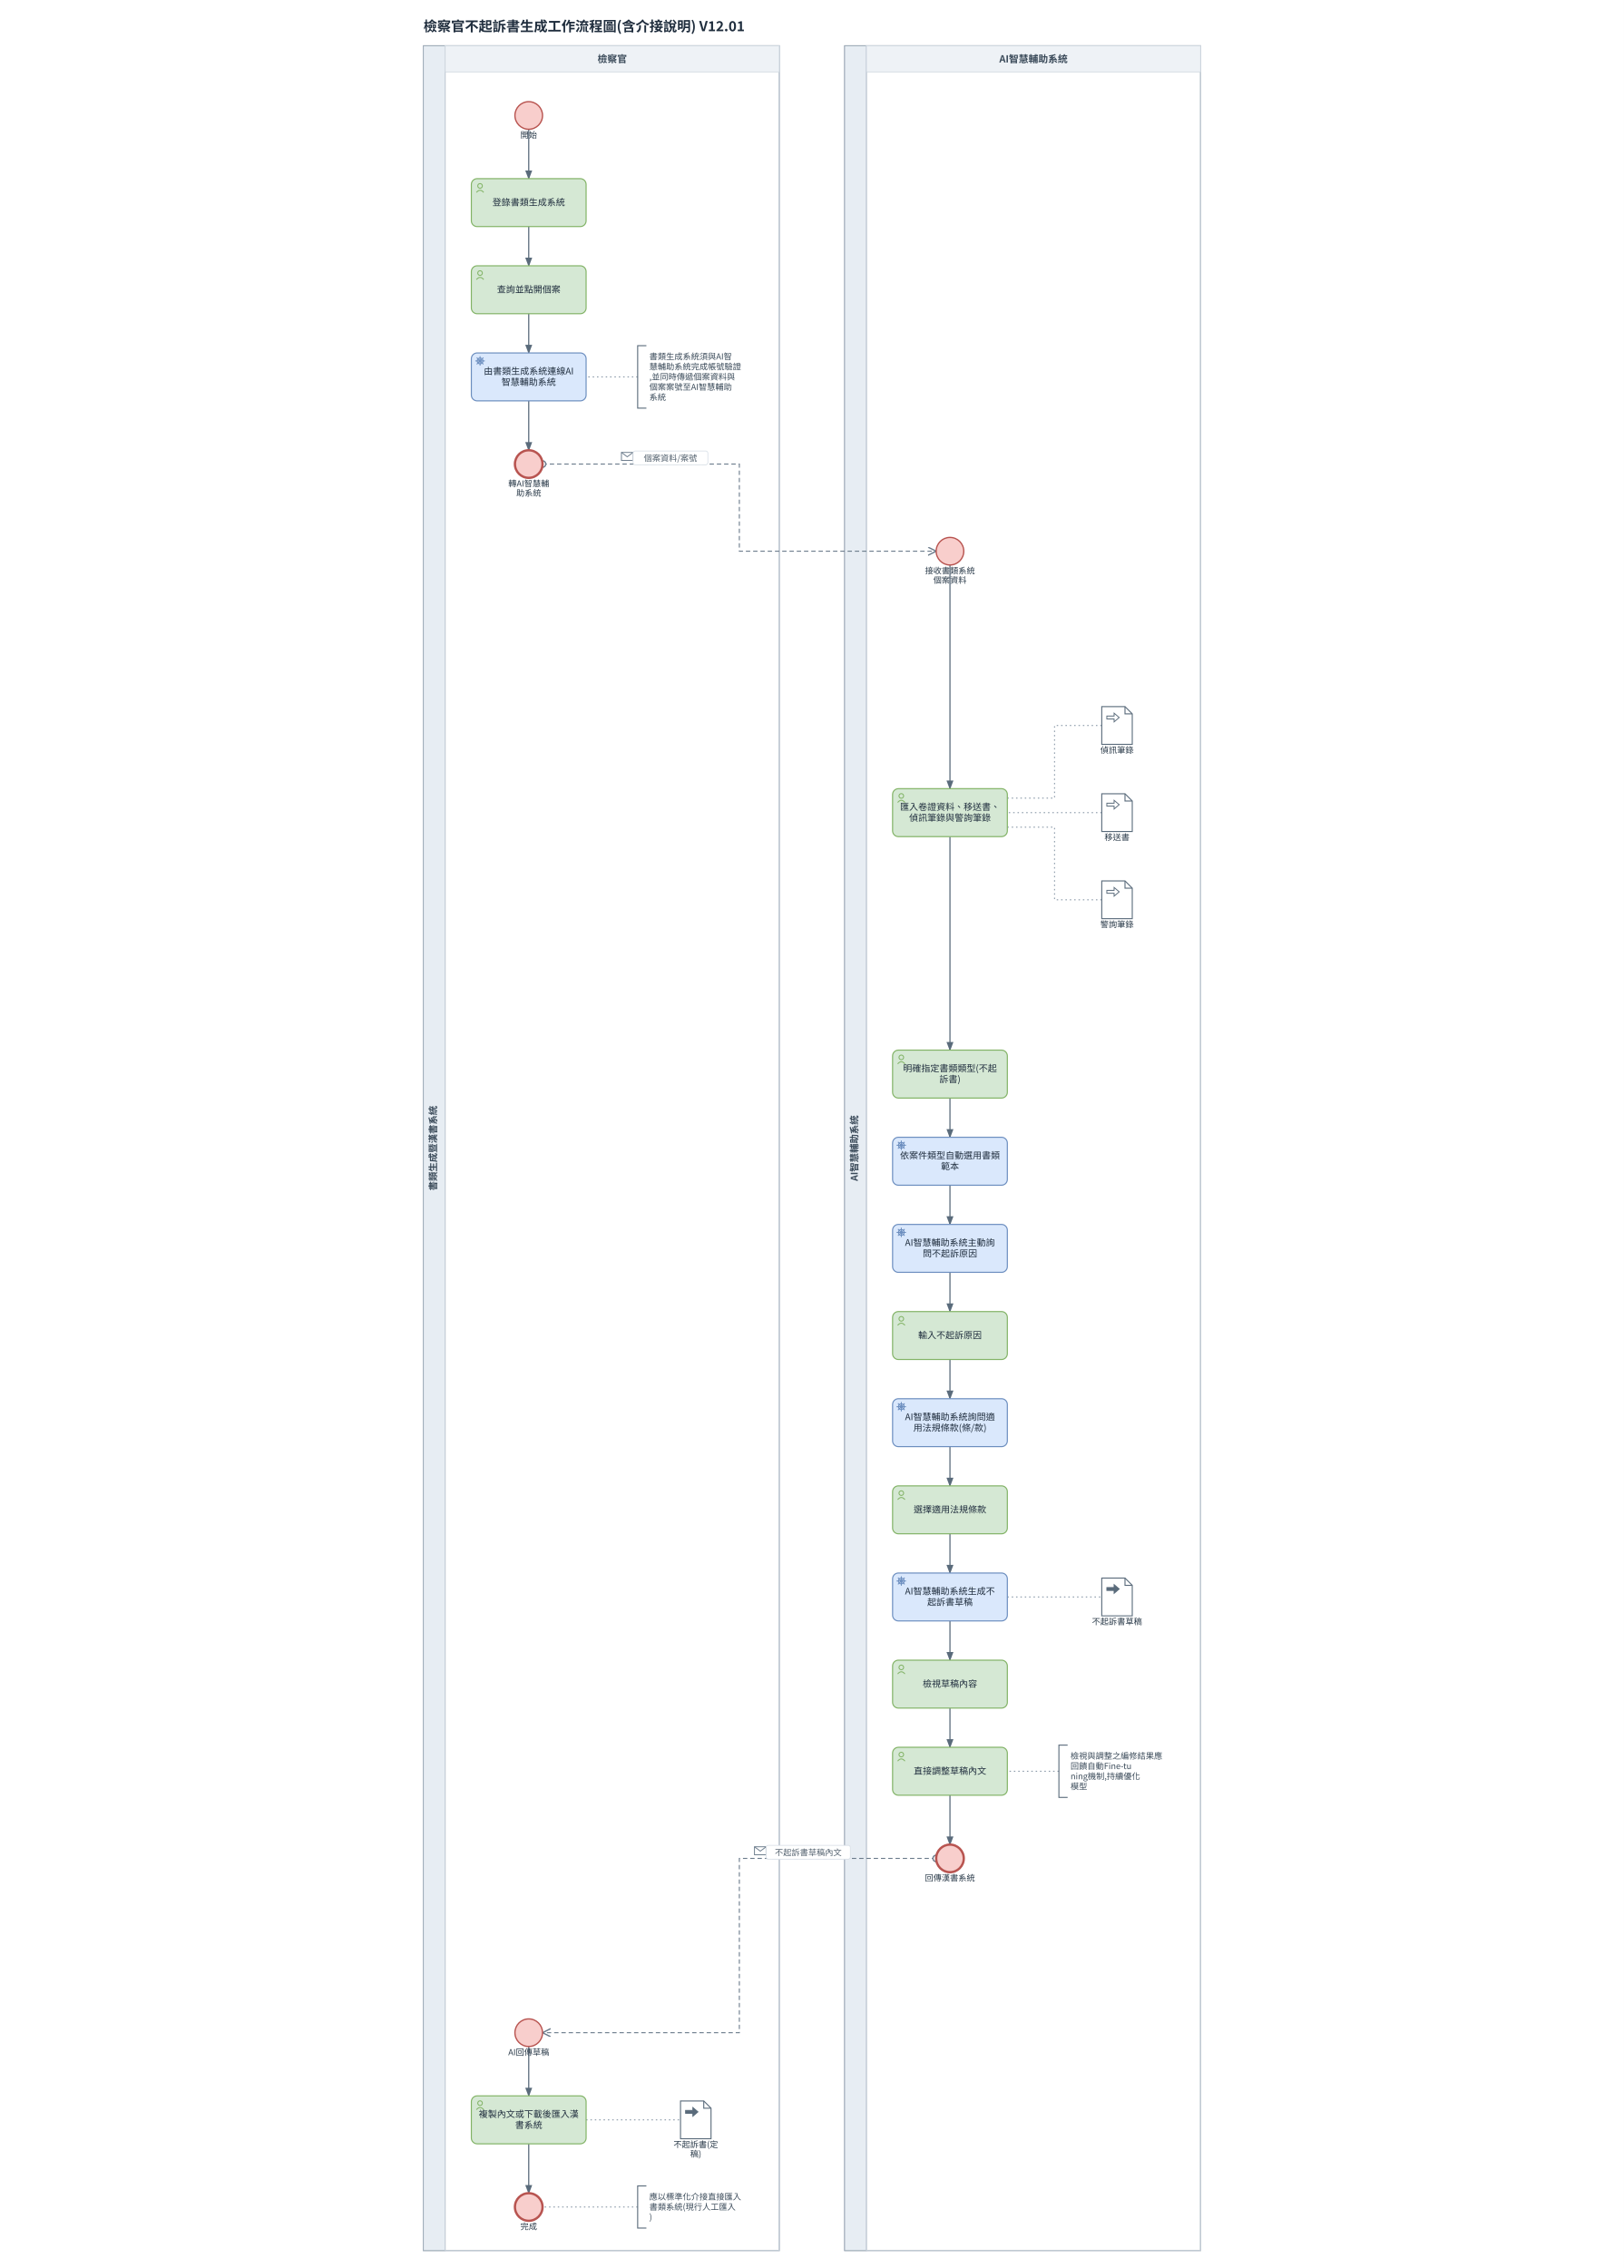
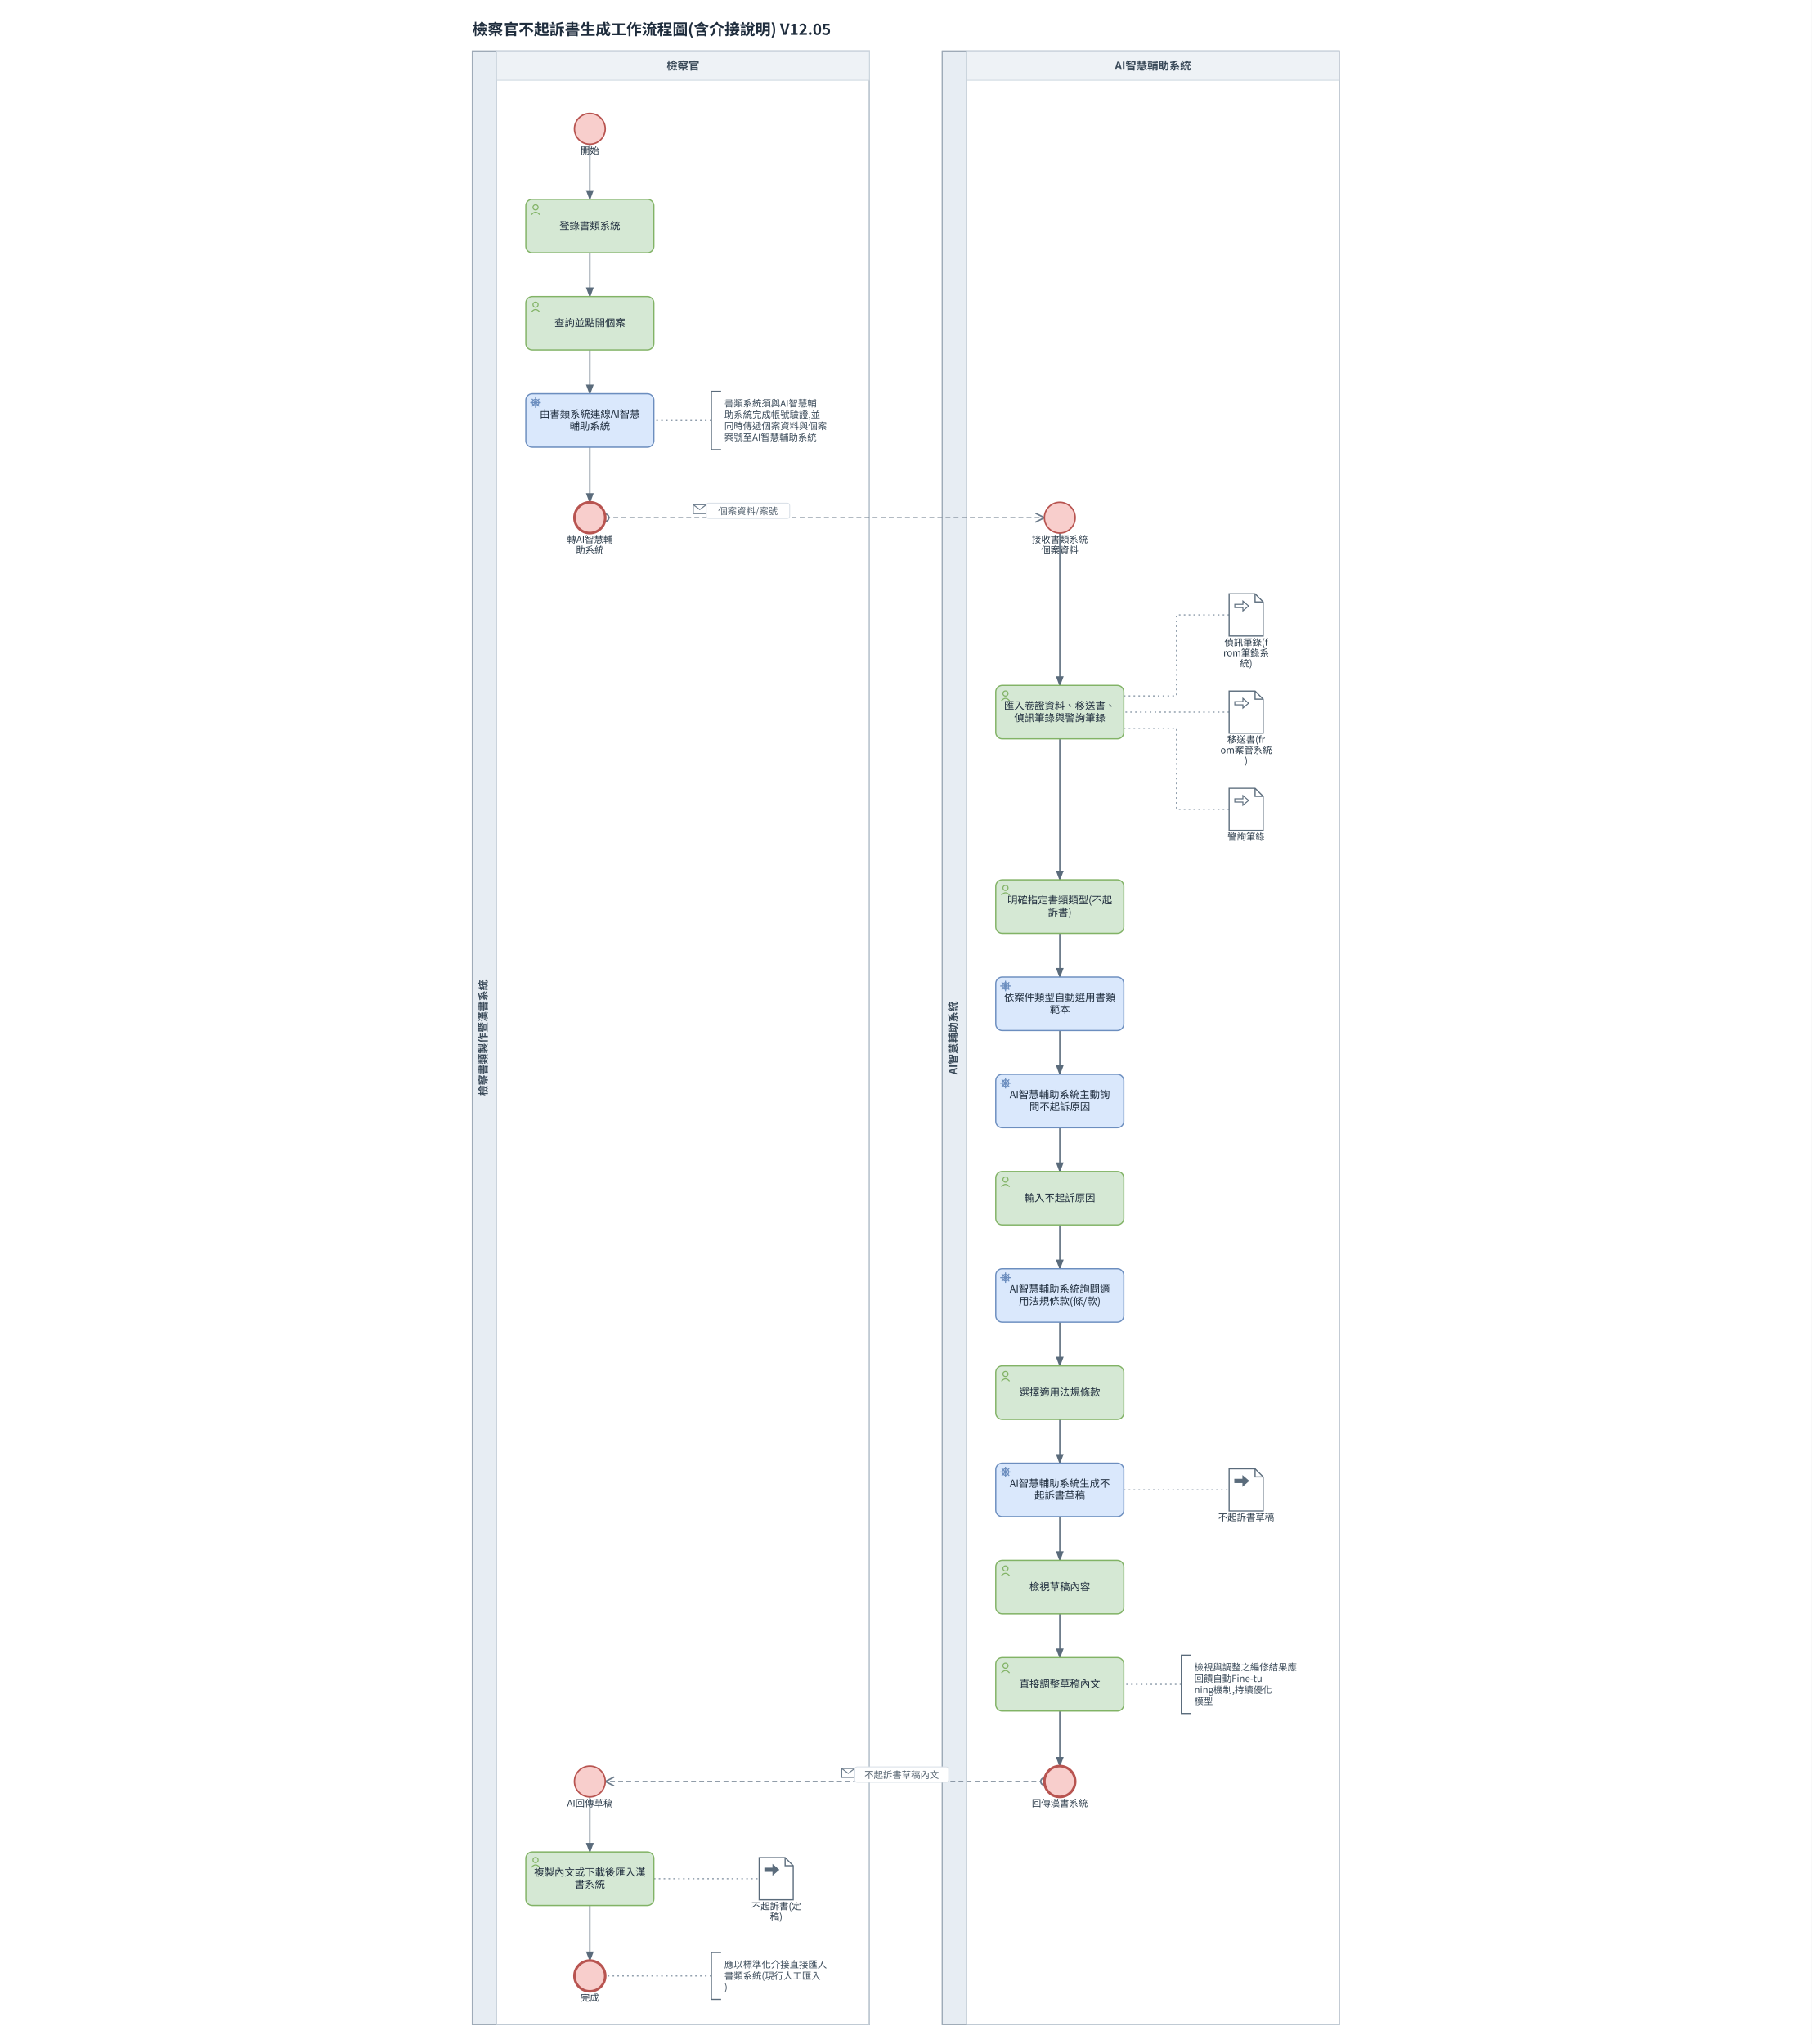
- <svg xmlns="http://www.w3.org/2000/svg" role="img" aria-label="檢察官不起訴書生成工作流程圖(含介接說明) V12.01" viewBox="-443 7 2236 3123" data-pad="capped" font-family="Microsoft JhengHei, PingFang TC, Noto Sans CJK TC, sans-serif">
-   <rect x="-443" y="7" width="2236" height="3123" fill="#ffffff" />
-   <text x="140" y="50" font-size="19" font-weight="bold" fill="#1f2d3d">檢察官不起訴書生成工作流程圖(含介接說明) V12.01</text>
+ <svg xmlns="http://www.w3.org/2000/svg" role="img" aria-label="檢察官不起訴書生成工作流程圖(含介接說明) V12.05" viewBox="-443 7 2236 2523" data-pad="capped" font-family="Microsoft JhengHei, PingFang TC, Noto Sans CJK TC, sans-serif">
+   <rect x="-443" y="7" width="2236" height="2523" fill="#ffffff" />
+   <text x="140" y="50" font-size="19" font-weight="bold" fill="#1f2d3d">檢察官不起訴書生成工作流程圖(含介接說明) V12.05</text>
  <defs>
    <marker id="arr" markerWidth="9" markerHeight="9" refX="7" refY="3" orient="auto" markerUnits="strokeWidth">
      <path d="M0,0 L8,3 L0,6 Z" fill="#5a6b7b" />
    </marker>
    <marker id="mfarr" markerWidth="11" markerHeight="11" refX="8" refY="4" orient="auto" markerUnits="strokeWidth">
      <path d="M0,0 L8,4 L0,8" fill="none" stroke="#6b7b8b" stroke-width="1.3" />
    </marker>
    <marker id="mfdot" markerWidth="10" markerHeight="10" refX="5" refY="5" orient="auto" markerUnits="strokeWidth">
      <circle cx="5" cy="5" r="3.2" fill="#fff" stroke="#6b7b8b" stroke-width="1.3" />
    </marker>
  </defs>
-   <rect x="140" y="70" width="490" height="3036" fill="none" stroke="#9aa7b4" stroke-width="1.5" />
-   <rect x="140" y="70" width="30" height="3036" fill="#e7edf3" stroke="#9aa7b4" />
-   <text x="158" y="1588.0" font-size="13" font-weight="bold" fill="#3a4a59" text-anchor="middle" transform="rotate(-90 158 1588.0)">書類生成暨漢書系統</text>
-   <rect x="170" y="70" width="460" height="3036" fill="none" stroke="#cdd6df" />
+   <rect x="140" y="70" width="490" height="2436" fill="none" stroke="#9aa7b4" stroke-width="1.5" />
+   <rect x="140" y="70" width="30" height="2436" fill="#e7edf3" stroke="#9aa7b4" />
+   <text x="158" y="1288.0" font-size="13" font-weight="bold" fill="#3a4a59" text-anchor="middle" transform="rotate(-90 158 1288.0)">檢察書類製作暨漢書系統</text>
+   <rect x="170" y="70" width="460" height="2436" fill="none" stroke="#cdd6df" />
  <rect x="170" y="70" width="460" height="36" fill="#eef2f6" stroke="#cdd6df" />
  <text x="400.0" y="93" font-size="13.5" font-weight="bold" fill="#3a4a59" text-anchor="middle">檢察官</text>
-   <rect x="720" y="70" width="490" height="3036" fill="none" stroke="#9aa7b4" stroke-width="1.5" />
-   <rect x="720" y="70" width="30" height="3036" fill="#e7edf3" stroke="#9aa7b4" />
-   <text x="738" y="1588.0" font-size="13" font-weight="bold" fill="#3a4a59" text-anchor="middle" transform="rotate(-90 738 1588.0)">AI智慧輔助系統</text>
-   <rect x="750" y="70" width="460" height="3036" fill="none" stroke="#cdd6df" />
+   <rect x="720" y="70" width="490" height="2436" fill="none" stroke="#9aa7b4" stroke-width="1.5" />
+   <rect x="720" y="70" width="30" height="2436" fill="#e7edf3" stroke="#9aa7b4" />
+   <text x="738" y="1288.0" font-size="13" font-weight="bold" fill="#3a4a59" text-anchor="middle" transform="rotate(-90 738 1288.0)">AI智慧輔助系統</text>
+   <rect x="750" y="70" width="460" height="2436" fill="none" stroke="#cdd6df" />
  <rect x="750" y="70" width="460" height="36" fill="#eef2f6" stroke="#cdd6df" />
  <text x="980.0" y="93" font-size="13.5" font-weight="bold" fill="#3a4a59" text-anchor="middle">AI智慧輔助系統</text>
  <path d="M285,185 L285,253" fill="none" stroke="#5a6b7b" stroke-width="1.6" marker-end="url(#arr)" />
  <path d="M285,319 L285,373" fill="none" stroke="#5a6b7b" stroke-width="1.6" marker-end="url(#arr)" />
  <path d="M285,439 L285,493" fill="none" stroke="#5a6b7b" stroke-width="1.6" marker-end="url(#arr)" />
  <path d="M285,559 L285,627" fill="none" stroke="#5a6b7b" stroke-width="1.6" marker-end="url(#arr)" />
-   <path d="M285,2825 L285,2893" fill="none" stroke="#5a6b7b" stroke-width="1.6" marker-end="url(#arr)" />
-   <path d="M285,2959 L285,3027" fill="none" stroke="#5a6b7b" stroke-width="1.6" marker-end="url(#arr)" />
-   <path d="M364,2926 L494,2926" fill="none" stroke="#8a99a8" stroke-width="1.4" stroke-dasharray="2,4" />
+   <path d="M285,2225 L285,2293" fill="none" stroke="#5a6b7b" stroke-width="1.6" marker-end="url(#arr)" />
+   <path d="M285,2359 L285,2427" fill="none" stroke="#5a6b7b" stroke-width="1.6" marker-end="url(#arr)" />
+   <path d="M364,2326 L494,2326" fill="none" stroke="#8a99a8" stroke-width="1.4" stroke-dasharray="2,4" />
  <path d="M435,526 L364,526" fill="none" stroke="#8a99a8" stroke-width="1.4" stroke-dasharray="2,4" />
-   <path d="M435,3046 L304,3046" fill="none" stroke="#8a99a8" stroke-width="1.4" stroke-dasharray="2,4" />
-   <path d="M865,785 L865,1093" fill="none" stroke="#5a6b7b" stroke-width="1.6" marker-end="url(#arr)" />
-   <path d="M865,1159 L865,1453" fill="none" stroke="#5a6b7b" stroke-width="1.6" marker-end="url(#arr)" />
+   <path d="M435,2446 L304,2446" fill="none" stroke="#8a99a8" stroke-width="1.4" stroke-dasharray="2,4" />
+   <path d="M865,665 L865,853" fill="none" stroke="#5a6b7b" stroke-width="1.6" marker-end="url(#arr)" />
+   <path d="M865,919 L865,1093" fill="none" stroke="#5a6b7b" stroke-width="1.6" marker-end="url(#arr)" />
+   <path d="M865,1159 L865,1213" fill="none" stroke="#5a6b7b" stroke-width="1.6" marker-end="url(#arr)" />
+   <path d="M865,1279 L865,1333" fill="none" stroke="#5a6b7b" stroke-width="1.6" marker-end="url(#arr)" />
+   <path d="M865,1399 L865,1453" fill="none" stroke="#5a6b7b" stroke-width="1.6" marker-end="url(#arr)" />
  <path d="M865,1519 L865,1573" fill="none" stroke="#5a6b7b" stroke-width="1.6" marker-end="url(#arr)" />
  <path d="M865,1639 L865,1693" fill="none" stroke="#5a6b7b" stroke-width="1.6" marker-end="url(#arr)" />
  <path d="M865,1759 L865,1813" fill="none" stroke="#5a6b7b" stroke-width="1.6" marker-end="url(#arr)" />
  <path d="M865,1879 L865,1933" fill="none" stroke="#5a6b7b" stroke-width="1.6" marker-end="url(#arr)" />
  <path d="M865,1999 L865,2053" fill="none" stroke="#5a6b7b" stroke-width="1.6" marker-end="url(#arr)" />
-   <path d="M865,2119 L865,2173" fill="none" stroke="#5a6b7b" stroke-width="1.6" marker-end="url(#arr)" />
-   <path d="M865,2239 L865,2293" fill="none" stroke="#5a6b7b" stroke-width="1.6" marker-end="url(#arr)" />
-   <path d="M865,2359 L865,2413" fill="none" stroke="#5a6b7b" stroke-width="1.6" marker-end="url(#arr)" />
-   <path d="M865,2479 L865,2547" fill="none" stroke="#5a6b7b" stroke-width="1.6" marker-end="url(#arr)" />
-   <path d="M944,2206 L1074,2206" fill="none" stroke="#8a99a8" stroke-width="1.4" stroke-dasharray="2,4" />
-   <path d="M1074,1126 L944,1126" fill="none" stroke="#8a99a8" stroke-width="1.4" stroke-dasharray="2,4" />
-   <path d="M1074,1006 L1009,1006 L1009,1106 L944,1106" fill="none" stroke="#8a99a8" stroke-width="1.4" stroke-dasharray="2,4" />
-   <path d="M1074,1246 L1009,1246 L1009,1146 L944,1146" fill="none" stroke="#8a99a8" stroke-width="1.4" stroke-dasharray="2,4" />
-   <path d="M1015,2446 L944,2446" fill="none" stroke="#8a99a8" stroke-width="1.4" stroke-dasharray="2,4" />
-   <polyline points="304,646 575,646 575,766 846,766" fill="none" stroke="#6b7b8b" stroke-width="1.4" stroke-dasharray="6 4" marker-start="url(#mfdot)" marker-end="url(#mfarr)" />
+   <path d="M865,2119 L865,2187" fill="none" stroke="#5a6b7b" stroke-width="1.6" marker-end="url(#arr)" />
+   <path d="M944,1846 L1074,1846" fill="none" stroke="#8a99a8" stroke-width="1.4" stroke-dasharray="2,4" />
+   <path d="M1074,886 L944,886" fill="none" stroke="#8a99a8" stroke-width="1.4" stroke-dasharray="2,4" />
+   <path d="M1074,766 L1009,766 L1009,866 L944,866" fill="none" stroke="#8a99a8" stroke-width="1.4" stroke-dasharray="2,4" />
+   <path d="M1074,1006 L1009,1006 L1009,906 L944,906" fill="none" stroke="#8a99a8" stroke-width="1.4" stroke-dasharray="2,4" />
+   <path d="M1015,2086 L944,2086" fill="none" stroke="#8a99a8" stroke-width="1.4" stroke-dasharray="2,4" />
+   <polyline points="304,646 575,646 575,646 846,646" fill="none" stroke="#6b7b8b" stroke-width="1.4" stroke-dasharray="6 4" marker-start="url(#mfdot)" marker-end="url(#mfarr)" />
  <rect x="412.65" y="630.0" width="16" height="11" fill="#ffffff" stroke="#6b7b8b" stroke-width="1.2" />
  <path d="M412.65,630.0 L420.65,636.0 L428.65,630.0" fill="none" stroke="#6b7b8b" stroke-width="1.2" />
  <rect x="428.65" y="628.0" width="103" height="19" fill="#fff" stroke="#d7dee6" rx="3" />
  <text x="480.15" y="642.0" font-size="11.5" fill="#52606d" text-anchor="middle">個案資料/案號</text>
-   <polyline points="846,2566 575,2566 575,2806 304,2806" fill="none" stroke="#6b7b8b" stroke-width="1.4" stroke-dasharray="6 4" marker-start="url(#mfdot)" marker-end="url(#mfarr)" />
-   <rect x="595.85" y="2550.0" width="16" height="11" fill="#ffffff" stroke="#6b7b8b" stroke-width="1.2" />
-   <path d="M595.85,2550.0 L603.85,2556.0 L611.85,2550.0" fill="none" stroke="#6b7b8b" stroke-width="1.2" />
-   <rect x="611.85" y="2548.0" width="116" height="19" fill="#fff" stroke="#d7dee6" rx="3" />
-   <text x="669.85" y="2562.0" font-size="11.5" fill="#52606d" text-anchor="middle">不起訴書草稿內文</text>
+   <polyline points="846,2206 575,2206 575,2206 304,2206" fill="none" stroke="#6b7b8b" stroke-width="1.4" stroke-dasharray="6 4" marker-start="url(#mfdot)" marker-end="url(#mfarr)" />
+   <rect x="595.85" y="2190.0" width="16" height="11" fill="#ffffff" stroke="#6b7b8b" stroke-width="1.2" />
+   <path d="M595.85,2190.0 L603.85,2196.0 L611.85,2190.0" fill="none" stroke="#6b7b8b" stroke-width="1.2" />
+   <rect x="611.85" y="2188.0" width="116" height="19" fill="#fff" stroke="#d7dee6" rx="3" />
+   <text x="669.85" y="2202.0" font-size="11.5" fill="#52606d" text-anchor="middle">不起訴書草稿內文</text>
  <circle cx="285.0" cy="166.0" r="19.0" fill="#f8cecc" stroke="#b85450" stroke-width="1.8" />
  <text x="285.0" y="197" font-size="11.5" fill="#2a3a49" text-anchor="middle">開始</text>
  <rect x="206" y="253" width="158" height="66" rx="8" fill="#d5e8d4" stroke="#82b366" stroke-width="1.5" />
  <circle cx="218" cy="263" r="3.2" fill="none" stroke="#82b366" stroke-width="1.3" />
  <path d="M213,272 Q218,266 223,272" fill="none" stroke="#82b366" stroke-width="1.3" />
-   <text x="285.0" y="290.0" font-size="12.5" fill="#1f2d3d" text-anchor="middle">登錄書類生成系統</text>
+   <text x="285.0" y="290.0" font-size="12.5" fill="#1f2d3d" text-anchor="middle">登錄書類系統</text>
  <rect x="206" y="373" width="158" height="66" rx="8" fill="#d5e8d4" stroke="#82b366" stroke-width="1.5" />
  <circle cx="218" cy="383" r="3.2" fill="none" stroke="#82b366" stroke-width="1.3" />
  <path d="M213,392 Q218,386 223,392" fill="none" stroke="#82b366" stroke-width="1.3" />
  <text x="285.0" y="410.0" font-size="12.5" fill="#1f2d3d" text-anchor="middle">查詢並點開個案</text>
  <rect x="206" y="493" width="158" height="66" rx="8" fill="#dae8fc" stroke="#6c8ebf" stroke-width="1.5" />
  <circle cx="218" cy="504" r="4" fill="none" stroke="#6c8ebf" stroke-width="1.3" />
  <path d="M218,504 l6.5,0.0 M218,504 l-6.5,0.0 M218,504 l0.0,6.5 M218,504 l0.0,-6.5 M218,504 l4.595,4.595 M218,504 l-4.595,4.595 M218,504 l4.595,-4.595 M218,504 l-4.595,-4.595 " stroke="#6c8ebf" stroke-width="1.3" fill="none" />
-   <text x="285.0" y="522.5" font-size="12.5" fill="#1f2d3d" text-anchor="middle">由書類生成系統連線AI</text>
-   <text x="285.0" y="537.5" font-size="12.5" fill="#1f2d3d" text-anchor="middle">智慧輔助系統</text>
+   <text x="285.0" y="522.5" font-size="12.5" fill="#1f2d3d" text-anchor="middle">由書類系統連線AI智慧</text>
+   <text x="285.0" y="537.5" font-size="12.5" fill="#1f2d3d" text-anchor="middle">輔助系統</text>
  <circle cx="285.0" cy="646.0" r="19.0" fill="#f8cecc" stroke="#b85450" stroke-width="3.2" />
  <text x="285.0" y="677" font-size="11.5" fill="#2a3a49" text-anchor="middle">轉AI智慧輔</text>
  <text x="285.0" y="690" font-size="11.5" fill="#2a3a49" text-anchor="middle">助系統</text>
-   <circle cx="285.0" cy="2806.0" r="19.0" fill="#f8cecc" stroke="#b85450" stroke-width="1.8" />
-   <text x="285.0" y="2837" font-size="11.5" fill="#2a3a49" text-anchor="middle">AI回傳草稿</text>
-   <rect x="206" y="2893" width="158" height="66" rx="8" fill="#d5e8d4" stroke="#82b366" stroke-width="1.5" />
-   <circle cx="218" cy="2903" r="3.2" fill="none" stroke="#82b366" stroke-width="1.3" />
-   <path d="M213,2912 Q218,2906 223,2912" fill="none" stroke="#82b366" stroke-width="1.3" />
-   <text x="285.0" y="2922.5" font-size="12.5" fill="#1f2d3d" text-anchor="middle">複製內文或下載後匯入漢</text>
-   <text x="285.0" y="2937.5" font-size="12.5" fill="#1f2d3d" text-anchor="middle">書系統</text>
-   <circle cx="285.0" cy="3046.0" r="19.0" fill="#f8cecc" stroke="#b85450" stroke-width="3.2" />
-   <text x="285.0" y="3077" font-size="11.5" fill="#2a3a49" text-anchor="middle">完成</text>
-   <path d="M494,2900 L526,2900 L536,2910 L536,2952 L494,2952 Z" fill="#ffffff" stroke="#5a6b7b" stroke-width="1.4" />
-   <path d="M526,2900 L526,2910 L536,2910" fill="none" stroke="#5a6b7b" stroke-width="1.4" />
-   <path d="M501,2913 L511,2913 L511,2909 L518,2915 L511,2921 L511,2917 L501,2917 Z" fill="#5a6b7b" stroke="#5a6b7b" stroke-width="1.2" />
-   <text x="515.0" y="2964" font-size="11.5" fill="#2a3a49" text-anchor="middle">不起訴書(定</text>
-   <text x="515.0" y="2977" font-size="11.5" fill="#2a3a49" text-anchor="middle">稿)</text>
-   <path d="M447,483 L435,483 L435,569 L447,569" fill="none" stroke="#5a6b7b" stroke-width="1.4" />
-   <text x="451" y="502.0" font-size="11.5" fill="#3a4a59">書類生成系統須與AI智</text>
-   <text x="451" y="516.0" font-size="11.5" fill="#3a4a59">慧輔助系統完成帳號驗證</text>
-   <text x="451" y="530.0" font-size="11.5" fill="#3a4a59">,並同時傳遞個案資料與</text>
-   <text x="451" y="544.0" font-size="11.5" fill="#3a4a59">個案案號至AI智慧輔助</text>
-   <text x="451" y="558.0" font-size="11.5" fill="#3a4a59">系統</text>
-   <path d="M447,3017 L435,3017 L435,3075 L447,3075" fill="none" stroke="#5a6b7b" stroke-width="1.4" />
-   <text x="451" y="3036.0" font-size="11.5" fill="#3a4a59">應以標準化介接直接匯入</text>
-   <text x="451" y="3050.0" font-size="11.5" fill="#3a4a59">書類系統(現行人工匯入</text>
-   <text x="451" y="3064.0" font-size="11.5" fill="#3a4a59">)</text>
-   <circle cx="865.0" cy="766.0" r="19.0" fill="#f8cecc" stroke="#b85450" stroke-width="1.8" />
-   <text x="865.0" y="797" font-size="11.5" fill="#2a3a49" text-anchor="middle">接收書類系統</text>
-   <text x="865.0" y="810" font-size="11.5" fill="#2a3a49" text-anchor="middle">個案資料</text>
+   <circle cx="285.0" cy="2206.0" r="19.0" fill="#f8cecc" stroke="#b85450" stroke-width="1.8" />
+   <text x="285.0" y="2237" font-size="11.5" fill="#2a3a49" text-anchor="middle">AI回傳草稿</text>
+   <rect x="206" y="2293" width="158" height="66" rx="8" fill="#d5e8d4" stroke="#82b366" stroke-width="1.5" />
+   <circle cx="218" cy="2303" r="3.2" fill="none" stroke="#82b366" stroke-width="1.3" />
+   <path d="M213,2312 Q218,2306 223,2312" fill="none" stroke="#82b366" stroke-width="1.3" />
+   <text x="285.0" y="2322.5" font-size="12.5" fill="#1f2d3d" text-anchor="middle">複製內文或下載後匯入漢</text>
+   <text x="285.0" y="2337.5" font-size="12.5" fill="#1f2d3d" text-anchor="middle">書系統</text>
+   <circle cx="285.0" cy="2446.0" r="19.0" fill="#f8cecc" stroke="#b85450" stroke-width="3.2" />
+   <text x="285.0" y="2477" font-size="11.5" fill="#2a3a49" text-anchor="middle">完成</text>
+   <path d="M494,2300 L526,2300 L536,2310 L536,2352 L494,2352 Z" fill="#ffffff" stroke="#5a6b7b" stroke-width="1.4" />
+   <path d="M526,2300 L526,2310 L536,2310" fill="none" stroke="#5a6b7b" stroke-width="1.4" />
+   <path d="M501,2313 L511,2313 L511,2309 L518,2315 L511,2321 L511,2317 L501,2317 Z" fill="#5a6b7b" stroke="#5a6b7b" stroke-width="1.2" />
+   <text x="515.0" y="2364" font-size="11.5" fill="#2a3a49" text-anchor="middle">不起訴書(定</text>
+   <text x="515.0" y="2377" font-size="11.5" fill="#2a3a49" text-anchor="middle">稿)</text>
+   <path d="M447,490 L435,490 L435,562 L447,562" fill="none" stroke="#5a6b7b" stroke-width="1.4" />
+   <text x="451" y="509.0" font-size="11.5" fill="#3a4a59">書類系統須與AI智慧輔</text>
+   <text x="451" y="523.0" font-size="11.5" fill="#3a4a59">助系統完成帳號驗證,並</text>
+   <text x="451" y="537.0" font-size="11.5" fill="#3a4a59">同時傳遞個案資料與個案</text>
+   <text x="451" y="551.0" font-size="11.5" fill="#3a4a59">案號至AI智慧輔助系統</text>
+   <path d="M447,2417 L435,2417 L435,2475 L447,2475" fill="none" stroke="#5a6b7b" stroke-width="1.4" />
+   <text x="451" y="2436.0" font-size="11.5" fill="#3a4a59">應以標準化介接直接匯入</text>
+   <text x="451" y="2450.0" font-size="11.5" fill="#3a4a59">書類系統(現行人工匯入</text>
+   <text x="451" y="2464.0" font-size="11.5" fill="#3a4a59">)</text>
+   <circle cx="865.0" cy="646.0" r="19.0" fill="#f8cecc" stroke="#b85450" stroke-width="1.8" />
+   <text x="865.0" y="677" font-size="11.5" fill="#2a3a49" text-anchor="middle">接收書類系統</text>
+   <text x="865.0" y="690" font-size="11.5" fill="#2a3a49" text-anchor="middle">個案資料</text>
+   <rect x="786" y="853" width="158" height="66" rx="8" fill="#d5e8d4" stroke="#82b366" stroke-width="1.5" />
+   <circle cx="798" cy="863" r="3.2" fill="none" stroke="#82b366" stroke-width="1.3" />
+   <path d="M793,872 Q798,866 803,872" fill="none" stroke="#82b366" stroke-width="1.3" />
+   <text x="865.0" y="882.5" font-size="12.5" fill="#1f2d3d" text-anchor="middle">匯入卷證資料、移送書、</text>
+   <text x="865.0" y="897.5" font-size="12.5" fill="#1f2d3d" text-anchor="middle">偵訊筆錄與警詢筆錄</text>
  <rect x="786" y="1093" width="158" height="66" rx="8" fill="#d5e8d4" stroke="#82b366" stroke-width="1.5" />
  <circle cx="798" cy="1103" r="3.2" fill="none" stroke="#82b366" stroke-width="1.3" />
  <path d="M793,1112 Q798,1106 803,1112" fill="none" stroke="#82b366" stroke-width="1.3" />
-   <text x="865.0" y="1122.5" font-size="12.5" fill="#1f2d3d" text-anchor="middle">匯入卷證資料、移送書、</text>
-   <text x="865.0" y="1137.5" font-size="12.5" fill="#1f2d3d" text-anchor="middle">偵訊筆錄與警詢筆錄</text>
+   <text x="865.0" y="1122.5" font-size="12.5" fill="#1f2d3d" text-anchor="middle">明確指定書類類型(不起</text>
+   <text x="865.0" y="1137.5" font-size="12.5" fill="#1f2d3d" text-anchor="middle">訴書)</text>
+   <rect x="786" y="1213" width="158" height="66" rx="8" fill="#dae8fc" stroke="#6c8ebf" stroke-width="1.5" />
+   <circle cx="798" cy="1224" r="4" fill="none" stroke="#6c8ebf" stroke-width="1.3" />
+   <path d="M798,1224 l6.5,0.0 M798,1224 l-6.5,0.0 M798,1224 l0.0,6.5 M798,1224 l0.0,-6.5 M798,1224 l4.595,4.595 M798,1224 l-4.595,4.595 M798,1224 l4.595,-4.595 M798,1224 l-4.595,-4.595 " stroke="#6c8ebf" stroke-width="1.3" fill="none" />
+   <text x="865.0" y="1242.5" font-size="12.5" fill="#1f2d3d" text-anchor="middle">依案件類型自動選用書類</text>
+   <text x="865.0" y="1257.5" font-size="12.5" fill="#1f2d3d" text-anchor="middle">範本</text>
+   <rect x="786" y="1333" width="158" height="66" rx="8" fill="#dae8fc" stroke="#6c8ebf" stroke-width="1.5" />
+   <circle cx="798" cy="1344" r="4" fill="none" stroke="#6c8ebf" stroke-width="1.3" />
+   <path d="M798,1344 l6.5,0.0 M798,1344 l-6.5,0.0 M798,1344 l0.0,6.5 M798,1344 l0.0,-6.5 M798,1344 l4.595,4.595 M798,1344 l-4.595,4.595 M798,1344 l4.595,-4.595 M798,1344 l-4.595,-4.595 " stroke="#6c8ebf" stroke-width="1.3" fill="none" />
+   <text x="865.0" y="1362.5" font-size="12.5" fill="#1f2d3d" text-anchor="middle">AI智慧輔助系統主動詢</text>
+   <text x="865.0" y="1377.5" font-size="12.5" fill="#1f2d3d" text-anchor="middle">問不起訴原因</text>
  <rect x="786" y="1453" width="158" height="66" rx="8" fill="#d5e8d4" stroke="#82b366" stroke-width="1.5" />
  <circle cx="798" cy="1463" r="3.2" fill="none" stroke="#82b366" stroke-width="1.3" />
  <path d="M793,1472 Q798,1466 803,1472" fill="none" stroke="#82b366" stroke-width="1.3" />
-   <text x="865.0" y="1482.5" font-size="12.5" fill="#1f2d3d" text-anchor="middle">明確指定書類類型(不起</text>
-   <text x="865.0" y="1497.5" font-size="12.5" fill="#1f2d3d" text-anchor="middle">訴書)</text>
+   <text x="865.0" y="1490.0" font-size="12.5" fill="#1f2d3d" text-anchor="middle">輸入不起訴原因</text>
  <rect x="786" y="1573" width="158" height="66" rx="8" fill="#dae8fc" stroke="#6c8ebf" stroke-width="1.5" />
  <circle cx="798" cy="1584" r="4" fill="none" stroke="#6c8ebf" stroke-width="1.3" />
  <path d="M798,1584 l6.5,0.0 M798,1584 l-6.5,0.0 M798,1584 l0.0,6.5 M798,1584 l0.0,-6.5 M798,1584 l4.595,4.595 M798,1584 l-4.595,4.595 M798,1584 l4.595,-4.595 M798,1584 l-4.595,-4.595 " stroke="#6c8ebf" stroke-width="1.3" fill="none" />
-   <text x="865.0" y="1602.5" font-size="12.5" fill="#1f2d3d" text-anchor="middle">依案件類型自動選用書類</text>
-   <text x="865.0" y="1617.5" font-size="12.5" fill="#1f2d3d" text-anchor="middle">範本</text>
-   <rect x="786" y="1693" width="158" height="66" rx="8" fill="#dae8fc" stroke="#6c8ebf" stroke-width="1.5" />
-   <circle cx="798" cy="1704" r="4" fill="none" stroke="#6c8ebf" stroke-width="1.3" />
-   <path d="M798,1704 l6.5,0.0 M798,1704 l-6.5,0.0 M798,1704 l0.0,6.5 M798,1704 l0.0,-6.5 M798,1704 l4.595,4.595 M798,1704 l-4.595,4.595 M798,1704 l4.595,-4.595 M798,1704 l-4.595,-4.595 " stroke="#6c8ebf" stroke-width="1.3" fill="none" />
-   <text x="865.0" y="1722.5" font-size="12.5" fill="#1f2d3d" text-anchor="middle">AI智慧輔助系統主動詢</text>
-   <text x="865.0" y="1737.5" font-size="12.5" fill="#1f2d3d" text-anchor="middle">問不起訴原因</text>
-   <rect x="786" y="1813" width="158" height="66" rx="8" fill="#d5e8d4" stroke="#82b366" stroke-width="1.5" />
-   <circle cx="798" cy="1823" r="3.2" fill="none" stroke="#82b366" stroke-width="1.3" />
-   <path d="M793,1832 Q798,1826 803,1832" fill="none" stroke="#82b366" stroke-width="1.3" />
-   <text x="865.0" y="1850.0" font-size="12.5" fill="#1f2d3d" text-anchor="middle">輸入不起訴原因</text>
-   <rect x="786" y="1933" width="158" height="66" rx="8" fill="#dae8fc" stroke="#6c8ebf" stroke-width="1.5" />
-   <circle cx="798" cy="1944" r="4" fill="none" stroke="#6c8ebf" stroke-width="1.3" />
-   <path d="M798,1944 l6.5,0.0 M798,1944 l-6.5,0.0 M798,1944 l0.0,6.5 M798,1944 l0.0,-6.5 M798,1944 l4.595,4.595 M798,1944 l-4.595,4.595 M798,1944 l4.595,-4.595 M798,1944 l-4.595,-4.595 " stroke="#6c8ebf" stroke-width="1.3" fill="none" />
-   <text x="865.0" y="1962.5" font-size="12.5" fill="#1f2d3d" text-anchor="middle">AI智慧輔助系統詢問適</text>
-   <text x="865.0" y="1977.5" font-size="12.5" fill="#1f2d3d" text-anchor="middle">用法規條款(條/款)</text>
+   <text x="865.0" y="1602.5" font-size="12.5" fill="#1f2d3d" text-anchor="middle">AI智慧輔助系統詢問適</text>
+   <text x="865.0" y="1617.5" font-size="12.5" fill="#1f2d3d" text-anchor="middle">用法規條款(條/款)</text>
+   <rect x="786" y="1693" width="158" height="66" rx="8" fill="#d5e8d4" stroke="#82b366" stroke-width="1.5" />
+   <circle cx="798" cy="1703" r="3.2" fill="none" stroke="#82b366" stroke-width="1.3" />
+   <path d="M793,1712 Q798,1706 803,1712" fill="none" stroke="#82b366" stroke-width="1.3" />
+   <text x="865.0" y="1730.0" font-size="12.5" fill="#1f2d3d" text-anchor="middle">選擇適用法規條款</text>
+   <rect x="786" y="1813" width="158" height="66" rx="8" fill="#dae8fc" stroke="#6c8ebf" stroke-width="1.5" />
+   <circle cx="798" cy="1824" r="4" fill="none" stroke="#6c8ebf" stroke-width="1.3" />
+   <path d="M798,1824 l6.5,0.0 M798,1824 l-6.5,0.0 M798,1824 l0.0,6.5 M798,1824 l0.0,-6.5 M798,1824 l4.595,4.595 M798,1824 l-4.595,4.595 M798,1824 l4.595,-4.595 M798,1824 l-4.595,-4.595 " stroke="#6c8ebf" stroke-width="1.3" fill="none" />
+   <text x="865.0" y="1842.5" font-size="12.5" fill="#1f2d3d" text-anchor="middle">AI智慧輔助系統生成不</text>
+   <text x="865.0" y="1857.5" font-size="12.5" fill="#1f2d3d" text-anchor="middle">起訴書草稿</text>
+   <rect x="786" y="1933" width="158" height="66" rx="8" fill="#d5e8d4" stroke="#82b366" stroke-width="1.5" />
+   <circle cx="798" cy="1943" r="3.2" fill="none" stroke="#82b366" stroke-width="1.3" />
+   <path d="M793,1952 Q798,1946 803,1952" fill="none" stroke="#82b366" stroke-width="1.3" />
+   <text x="865.0" y="1970.0" font-size="12.5" fill="#1f2d3d" text-anchor="middle">檢視草稿內容</text>
  <rect x="786" y="2053" width="158" height="66" rx="8" fill="#d5e8d4" stroke="#82b366" stroke-width="1.5" />
  <circle cx="798" cy="2063" r="3.2" fill="none" stroke="#82b366" stroke-width="1.3" />
  <path d="M793,2072 Q798,2066 803,2072" fill="none" stroke="#82b366" stroke-width="1.3" />
-   <text x="865.0" y="2090.0" font-size="12.5" fill="#1f2d3d" text-anchor="middle">選擇適用法規條款</text>
-   <rect x="786" y="2173" width="158" height="66" rx="8" fill="#dae8fc" stroke="#6c8ebf" stroke-width="1.5" />
-   <circle cx="798" cy="2184" r="4" fill="none" stroke="#6c8ebf" stroke-width="1.3" />
-   <path d="M798,2184 l6.5,0.0 M798,2184 l-6.5,0.0 M798,2184 l0.0,6.5 M798,2184 l0.0,-6.5 M798,2184 l4.595,4.595 M798,2184 l-4.595,4.595 M798,2184 l4.595,-4.595 M798,2184 l-4.595,-4.595 " stroke="#6c8ebf" stroke-width="1.3" fill="none" />
-   <text x="865.0" y="2202.5" font-size="12.5" fill="#1f2d3d" text-anchor="middle">AI智慧輔助系統生成不</text>
-   <text x="865.0" y="2217.5" font-size="12.5" fill="#1f2d3d" text-anchor="middle">起訴書草稿</text>
-   <rect x="786" y="2293" width="158" height="66" rx="8" fill="#d5e8d4" stroke="#82b366" stroke-width="1.5" />
-   <circle cx="798" cy="2303" r="3.2" fill="none" stroke="#82b366" stroke-width="1.3" />
-   <path d="M793,2312 Q798,2306 803,2312" fill="none" stroke="#82b366" stroke-width="1.3" />
-   <text x="865.0" y="2330.0" font-size="12.5" fill="#1f2d3d" text-anchor="middle">檢視草稿內容</text>
-   <rect x="786" y="2413" width="158" height="66" rx="8" fill="#d5e8d4" stroke="#82b366" stroke-width="1.5" />
-   <circle cx="798" cy="2423" r="3.2" fill="none" stroke="#82b366" stroke-width="1.3" />
-   <path d="M793,2432 Q798,2426 803,2432" fill="none" stroke="#82b366" stroke-width="1.3" />
-   <text x="865.0" y="2450.0" font-size="12.5" fill="#1f2d3d" text-anchor="middle">直接調整草稿內文</text>
-   <circle cx="865.0" cy="2566.0" r="19.0" fill="#f8cecc" stroke="#b85450" stroke-width="3.2" />
-   <text x="865.0" y="2597" font-size="11.5" fill="#2a3a49" text-anchor="middle">回傳漢書系統</text>
-   <path d="M1074,2180 L1106,2180 L1116,2190 L1116,2232 L1074,2232 Z" fill="#ffffff" stroke="#5a6b7b" stroke-width="1.4" />
-   <path d="M1106,2180 L1106,2190 L1116,2190" fill="none" stroke="#5a6b7b" stroke-width="1.4" />
-   <path d="M1081,2193 L1091,2193 L1091,2189 L1098,2195 L1091,2201 L1091,2197 L1081,2197 Z" fill="#5a6b7b" stroke="#5a6b7b" stroke-width="1.2" />
-   <text x="1095.0" y="2244" font-size="11.5" fill="#2a3a49" text-anchor="middle">不起訴書草稿</text>
-   <path d="M1074,1100 L1106,1100 L1116,1110 L1116,1152 L1074,1152 Z" fill="#ffffff" stroke="#5a6b7b" stroke-width="1.4" />
-   <path d="M1106,1100 L1106,1110 L1116,1110" fill="none" stroke="#5a6b7b" stroke-width="1.4" />
-   <path d="M1081,1113 L1091,1113 L1091,1109 L1098,1115 L1091,1121 L1091,1117 L1081,1117 Z" fill="none" stroke="#5a6b7b" stroke-width="1.2" />
-   <text x="1095.0" y="1164" font-size="11.5" fill="#2a3a49" text-anchor="middle">移送書</text>
+   <text x="865.0" y="2090.0" font-size="12.5" fill="#1f2d3d" text-anchor="middle">直接調整草稿內文</text>
+   <circle cx="865.0" cy="2206.0" r="19.0" fill="#f8cecc" stroke="#b85450" stroke-width="3.2" />
+   <text x="865.0" y="2237" font-size="11.5" fill="#2a3a49" text-anchor="middle">回傳漢書系統</text>
+   <path d="M1074,1820 L1106,1820 L1116,1830 L1116,1872 L1074,1872 Z" fill="#ffffff" stroke="#5a6b7b" stroke-width="1.4" />
+   <path d="M1106,1820 L1106,1830 L1116,1830" fill="none" stroke="#5a6b7b" stroke-width="1.4" />
+   <path d="M1081,1833 L1091,1833 L1091,1829 L1098,1835 L1091,1841 L1091,1837 L1081,1837 Z" fill="#5a6b7b" stroke="#5a6b7b" stroke-width="1.2" />
+   <text x="1095.0" y="1884" font-size="11.5" fill="#2a3a49" text-anchor="middle">不起訴書草稿</text>
+   <path d="M1074,860 L1106,860 L1116,870 L1116,912 L1074,912 Z" fill="#ffffff" stroke="#5a6b7b" stroke-width="1.4" />
+   <path d="M1106,860 L1106,870 L1116,870" fill="none" stroke="#5a6b7b" stroke-width="1.4" />
+   <path d="M1081,873 L1091,873 L1091,869 L1098,875 L1091,881 L1091,877 L1081,877 Z" fill="none" stroke="#5a6b7b" stroke-width="1.2" />
+   <text x="1095.0" y="924" font-size="11.5" fill="#2a3a49" text-anchor="middle">移送書(fr</text>
+   <text x="1095.0" y="937" font-size="11.5" fill="#2a3a49" text-anchor="middle">om案管系統</text>
+   <text x="1095.0" y="950" font-size="11.5" fill="#2a3a49" text-anchor="middle">)</text>
+   <path d="M1074,740 L1106,740 L1116,750 L1116,792 L1074,792 Z" fill="#ffffff" stroke="#5a6b7b" stroke-width="1.4" />
+   <path d="M1106,740 L1106,750 L1116,750" fill="none" stroke="#5a6b7b" stroke-width="1.4" />
+   <path d="M1081,753 L1091,753 L1091,749 L1098,755 L1091,761 L1091,757 L1081,757 Z" fill="none" stroke="#5a6b7b" stroke-width="1.2" />
+   <text x="1095.0" y="804" font-size="11.5" fill="#2a3a49" text-anchor="middle">偵訊筆錄(f</text>
+   <text x="1095.0" y="817" font-size="11.5" fill="#2a3a49" text-anchor="middle">rom筆錄系</text>
+   <text x="1095.0" y="830" font-size="11.5" fill="#2a3a49" text-anchor="middle">統)</text>
  <path d="M1074,980 L1106,980 L1116,990 L1116,1032 L1074,1032 Z" fill="#ffffff" stroke="#5a6b7b" stroke-width="1.4" />
  <path d="M1106,980 L1106,990 L1116,990" fill="none" stroke="#5a6b7b" stroke-width="1.4" />
  <path d="M1081,993 L1091,993 L1091,989 L1098,995 L1091,1001 L1091,997 L1081,997 Z" fill="none" stroke="#5a6b7b" stroke-width="1.2" />
-   <text x="1095.0" y="1044" font-size="11.5" fill="#2a3a49" text-anchor="middle">偵訊筆錄</text>
-   <path d="M1074,1220 L1106,1220 L1116,1230 L1116,1272 L1074,1272 Z" fill="#ffffff" stroke="#5a6b7b" stroke-width="1.4" />
-   <path d="M1106,1220 L1106,1230 L1116,1230" fill="none" stroke="#5a6b7b" stroke-width="1.4" />
-   <path d="M1081,1233 L1091,1233 L1091,1229 L1098,1235 L1091,1241 L1091,1237 L1081,1237 Z" fill="none" stroke="#5a6b7b" stroke-width="1.2" />
-   <text x="1095.0" y="1284" font-size="11.5" fill="#2a3a49" text-anchor="middle">警詢筆錄</text>
-   <path d="M1027,2410 L1015,2410 L1015,2482 L1027,2482" fill="none" stroke="#5a6b7b" stroke-width="1.4" />
-   <text x="1031" y="2429.0" font-size="11.5" fill="#3a4a59">檢視與調整之編修結果應</text>
-   <text x="1031" y="2443.0" font-size="11.5" fill="#3a4a59">回饋自動Fine-tu</text>
-   <text x="1031" y="2457.0" font-size="11.5" fill="#3a4a59">ning機制,持續優化</text>
-   <text x="1031" y="2471.0" font-size="11.5" fill="#3a4a59">模型</text>
+   <text x="1095.0" y="1044" font-size="11.5" fill="#2a3a49" text-anchor="middle">警詢筆錄</text>
+   <path d="M1027,2050 L1015,2050 L1015,2122 L1027,2122" fill="none" stroke="#5a6b7b" stroke-width="1.4" />
+   <text x="1031" y="2069.0" font-size="11.5" fill="#3a4a59">檢視與調整之編修結果應</text>
+   <text x="1031" y="2083.0" font-size="11.5" fill="#3a4a59">回饋自動Fine-tu</text>
+   <text x="1031" y="2097.0" font-size="11.5" fill="#3a4a59">ning機制,持續優化</text>
+   <text x="1031" y="2111.0" font-size="11.5" fill="#3a4a59">模型</text>
</svg>
